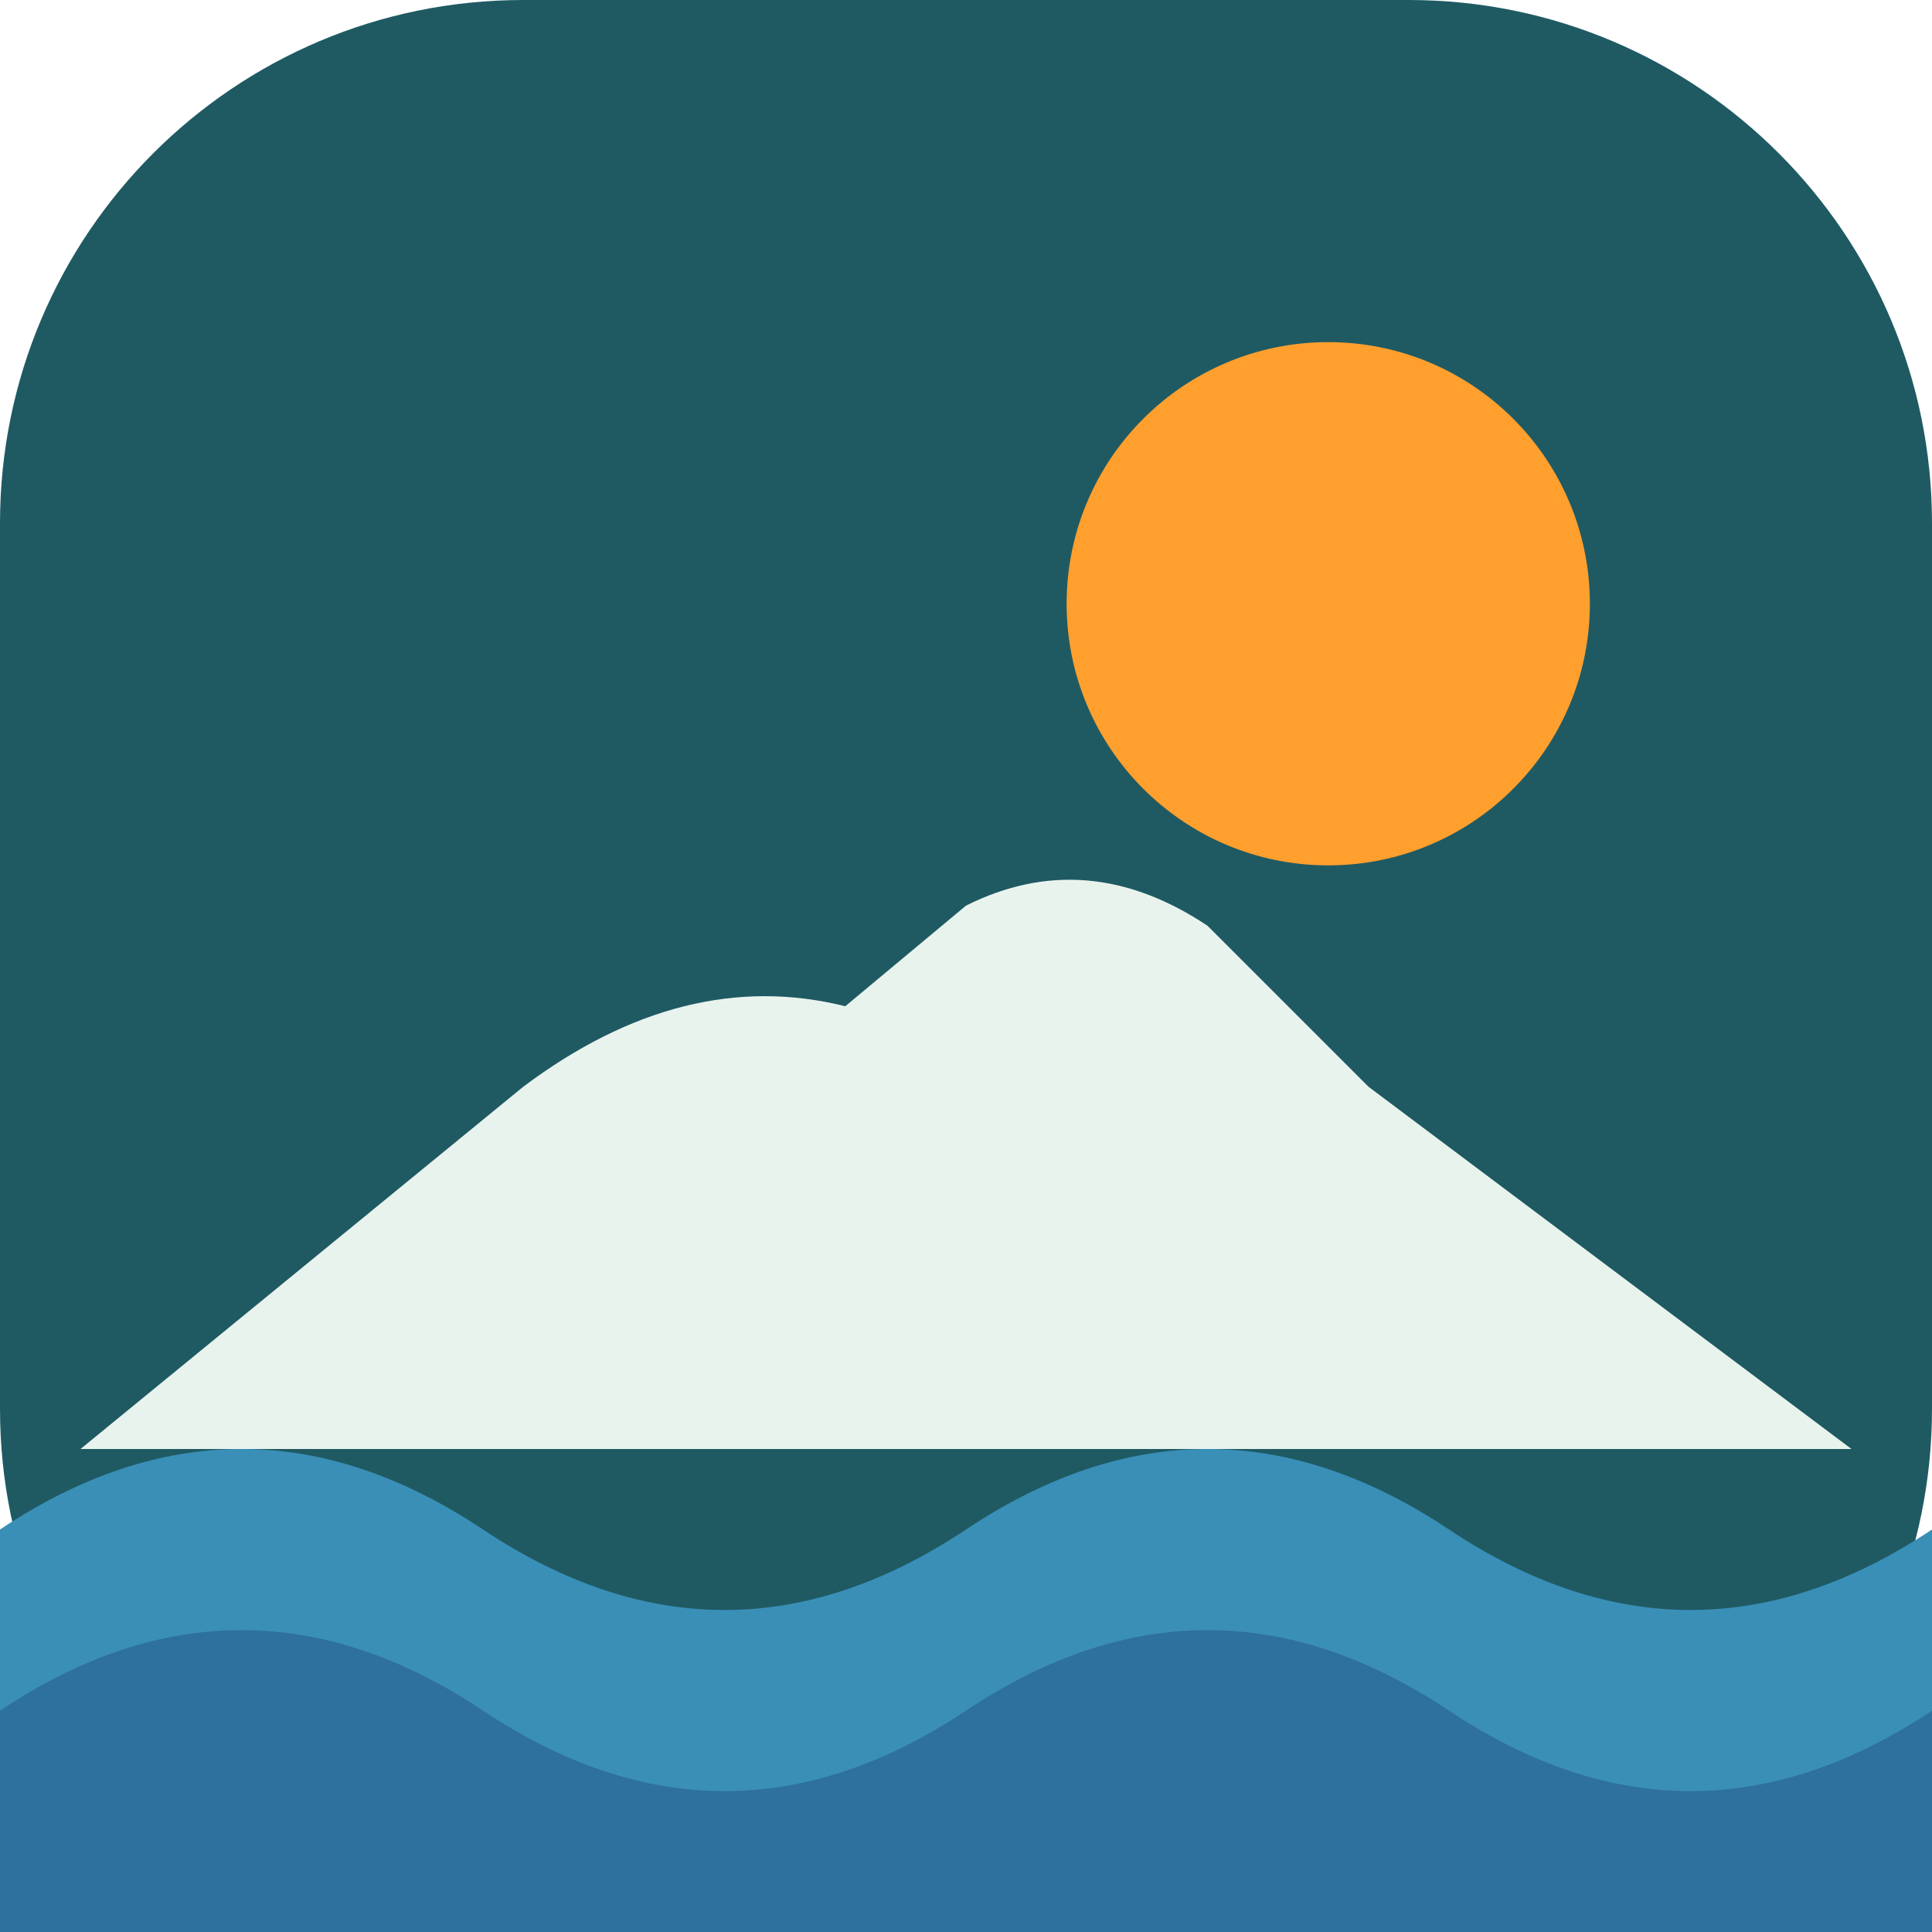
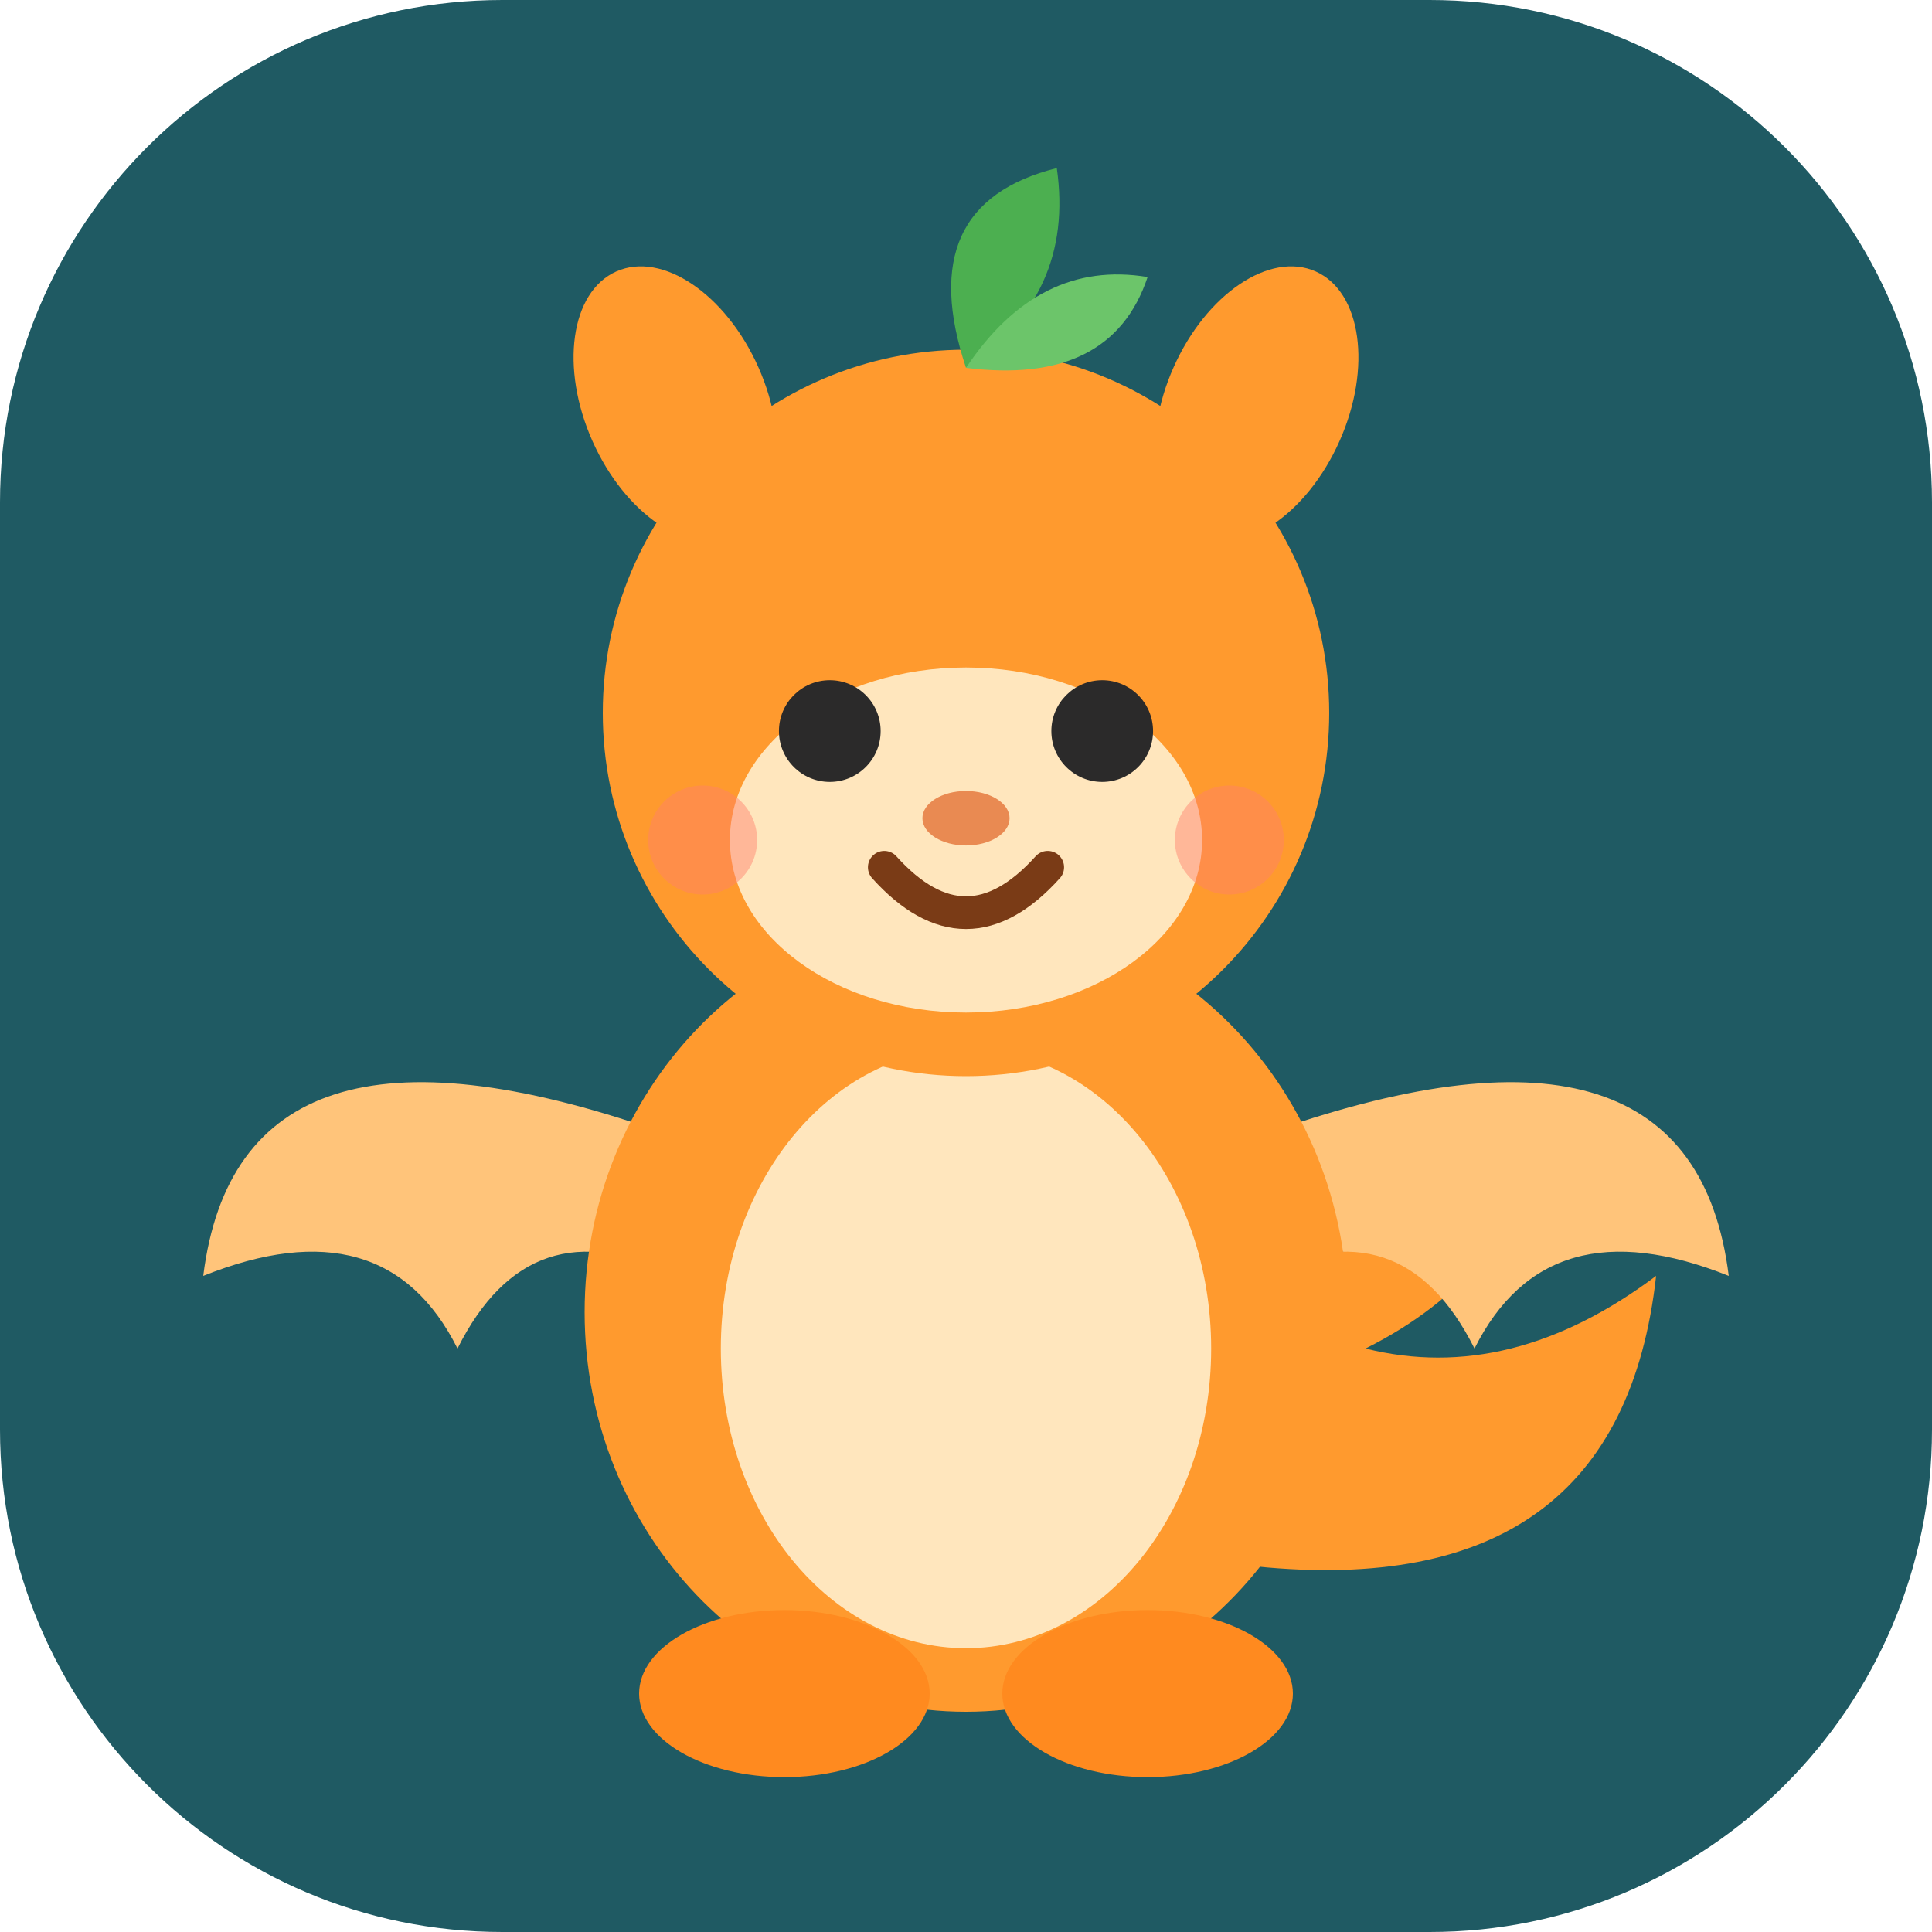
- <svg xmlns="http://www.w3.org/2000/svg" viewBox="0 0 48 48">
-   <rect width="48" height="48" rx="13" fill="#1f5a63" />
-   <circle cx="33" cy="15" r="6.5" fill="#ff9f2e" />
-   <path d="M2 36 L13 27 Q17 24 21 25 L24 22.5 Q27 21 30 23 L34 27 L46 36 Z" fill="#e9f3ee" />
-   <path d="M0 38 q6-4 12 0 t12 0 t12 0 t12 0 V48 H0Z" fill="#3a8fb7" />
-   <path d="M0 42.5 q6-4 12 0 t12 0 t12 0 t12 0 V48 H0Z" fill="#2c6b9a" opacity=".85" />
+ <svg xmlns="http://www.w3.org/2000/svg" viewBox="0 0 100 100">
+   <rect width="100" height="100" rx="26" fill="#1f5a63" />
+   <g transform="translate(3 4) scale(.94)">
+     <path d="M66 82Q86 84 88 66Q80 72 72 70Q80 66 82 58Q70 62 66 72Z" fill="#ff9a2e" />
+     <path d="M33 58Q10 50 8 66Q18 62 22 70Q26 62 34 66Z" fill="#ffc47a" />
+     <path d="M67 58Q90 50 92 66Q82 62 78 70Q74 62 66 66Z" fill="#ffc47a" />
+     <ellipse cx="50" cy="68" rx="21" ry="22" fill="#ff9a2e" />
+     <ellipse cx="50" cy="70" rx="13.5" ry="16.5" fill="#ffe6bd" />
+     <ellipse cx="40" cy="89" rx="8" ry="4.6" fill="#ff8a1f" />
+     <ellipse cx="60" cy="89" rx="8" ry="4.6" fill="#ff8a1f" />
+     <ellipse cx="34" cy="18" rx="5" ry="8" fill="#ff9a2e" transform="rotate(-24 34 18)" />
+     <ellipse cx="66" cy="18" rx="5" ry="8" fill="#ff9a2e" transform="rotate(24 66 18)" />
+     <circle cx="50" cy="35" r="20" fill="#ff9a2e" />
+     <ellipse cx="50" cy="42" rx="13" ry="9.5" fill="#ffe6bd" />
+     <path d="M50 16Q47 7 55 5Q56 12 50 16Z" fill="#4caf50" />
+     <path d="M50 16Q54 10 60 11Q58 17 50 16Z" fill="#6cc56a" />
+     <circle cx="42.5" cy="36" r="2.8" fill="#2b2a2a" />
+     <circle cx="57.5" cy="36" r="2.8" fill="#2b2a2a" />
+     <circle cx="35.5" cy="42" r="3" fill="#ff7f6b" opacity=".45" />
+     <circle cx="64.5" cy="42" r="3" fill="#ff7f6b" opacity=".45" />
+     <path d="M45.5 43.5Q50 48.5 54.5 43.5" fill="none" stroke="#7a3b16" stroke-width="1.8" stroke-linecap="round" />
+     <ellipse cx="50" cy="40.8" rx="2.4" ry="1.5" fill="#e98a52" />
+   </g>
</svg>
